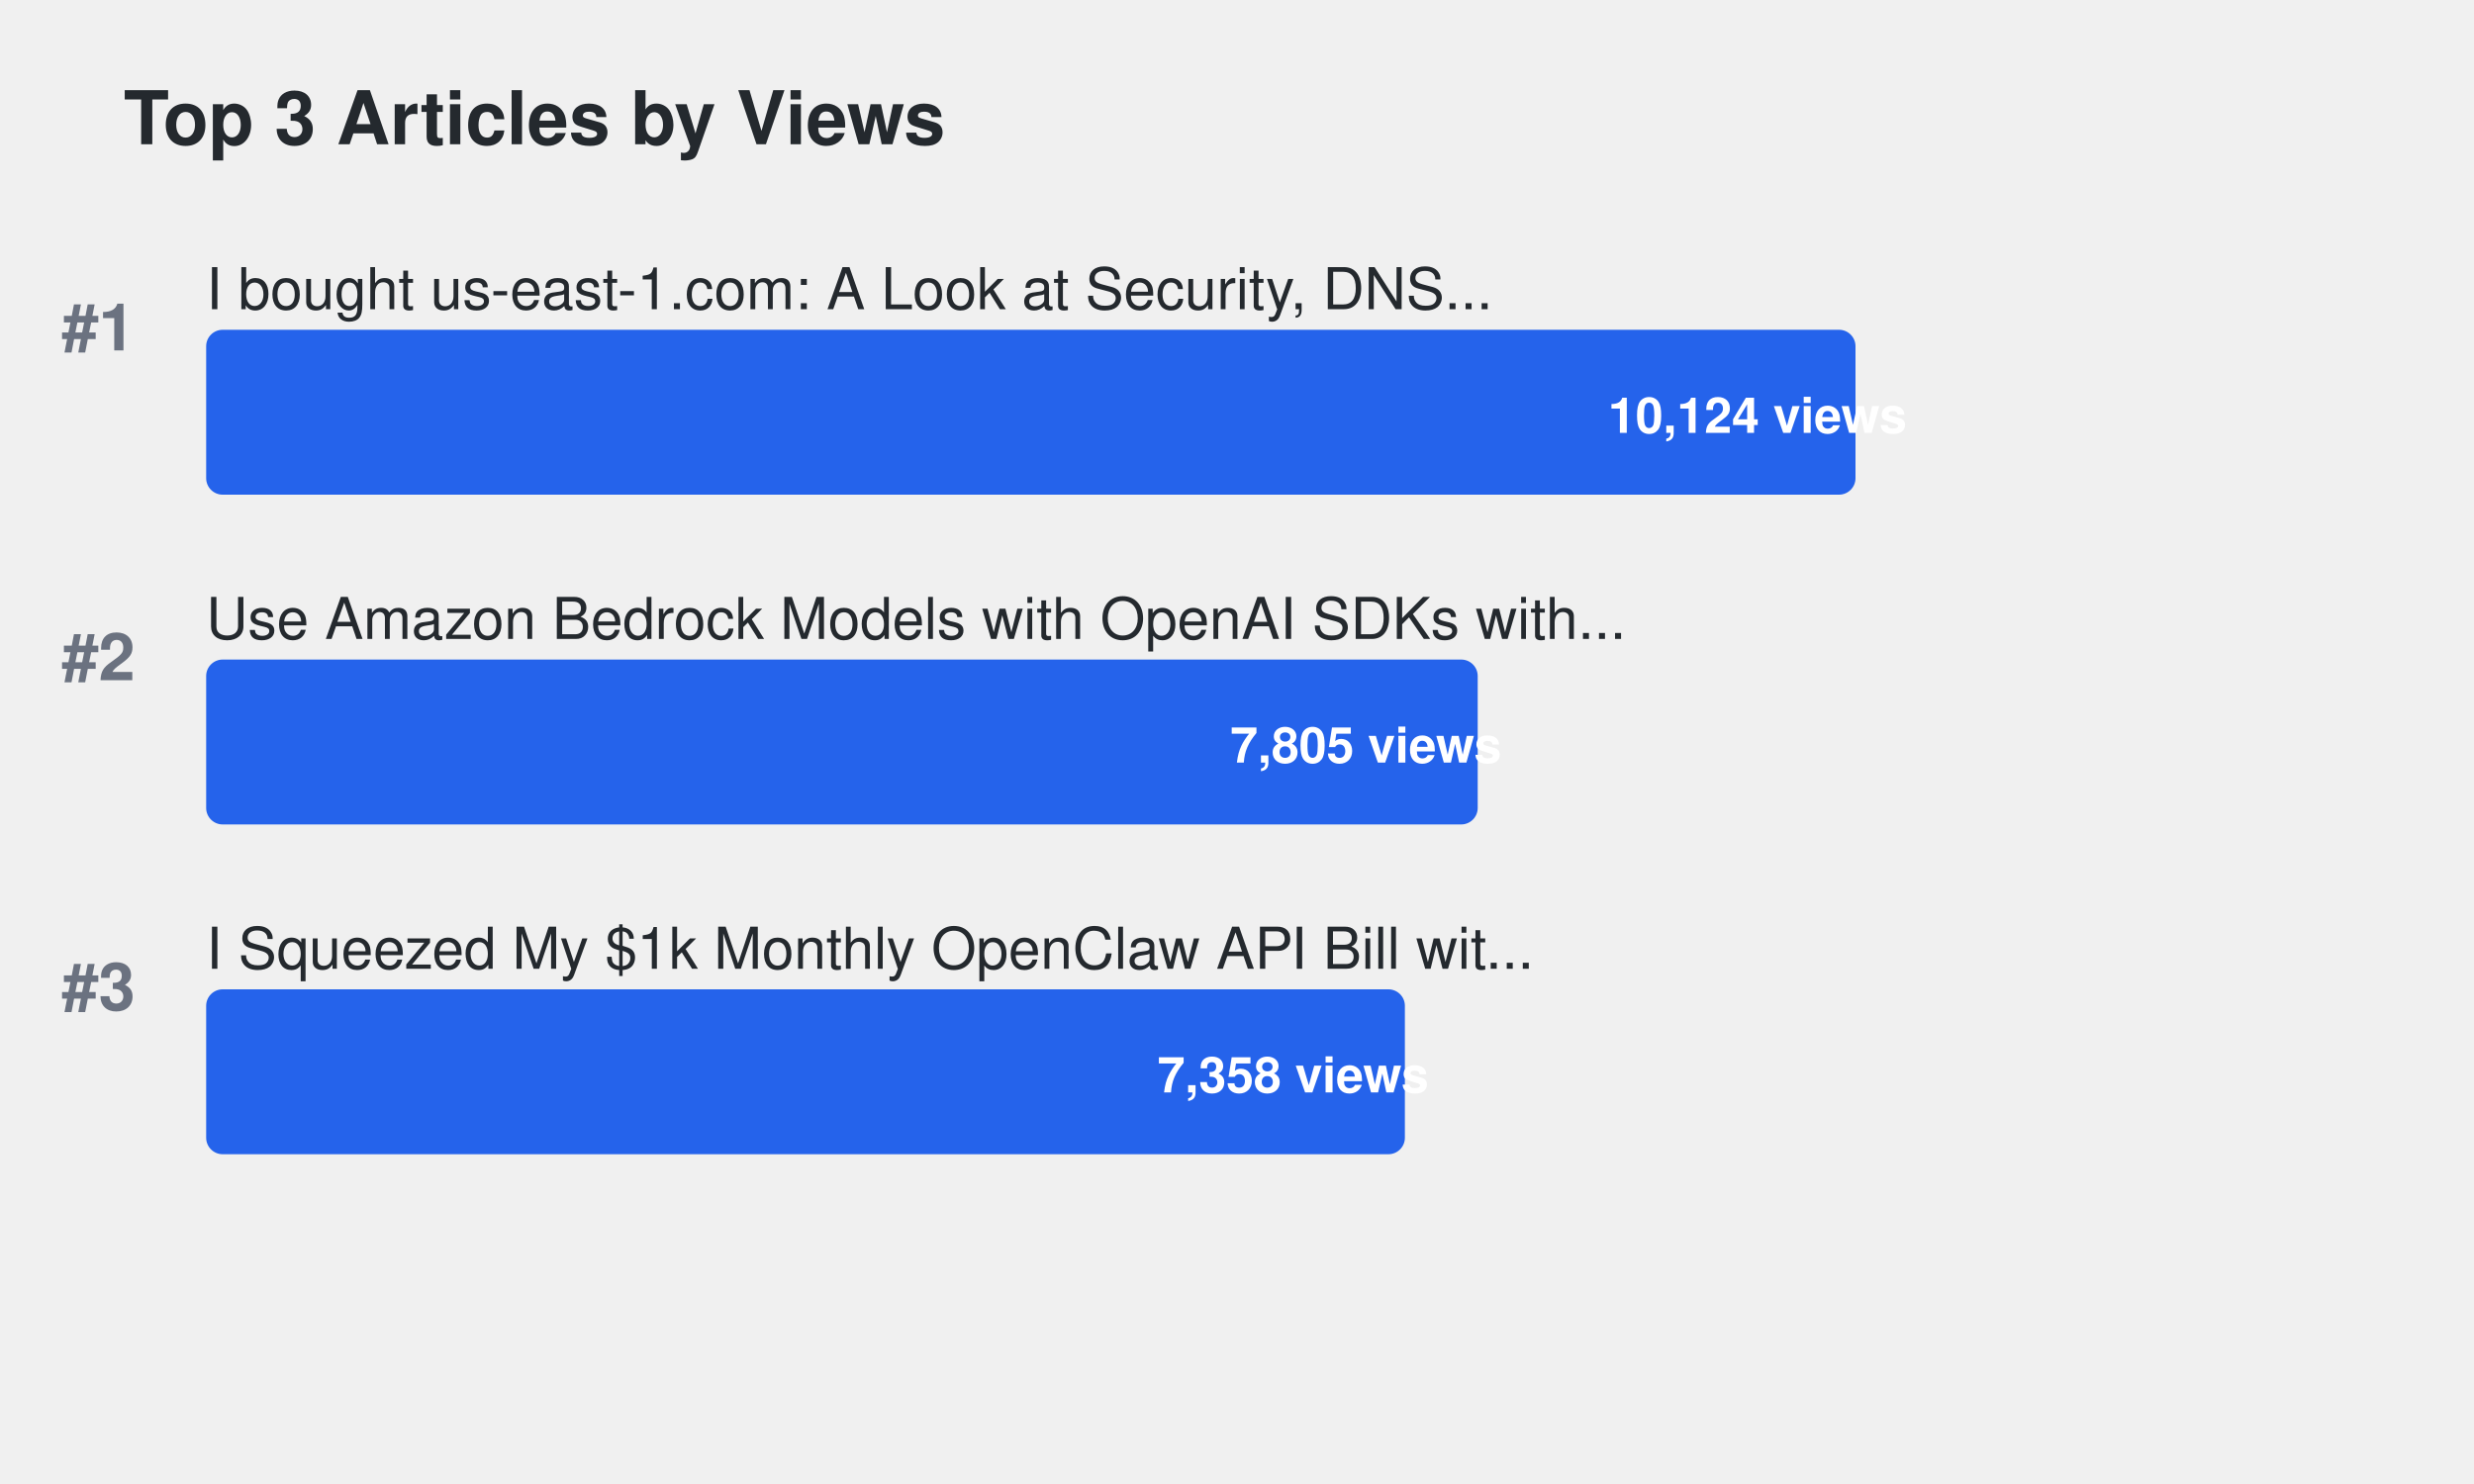
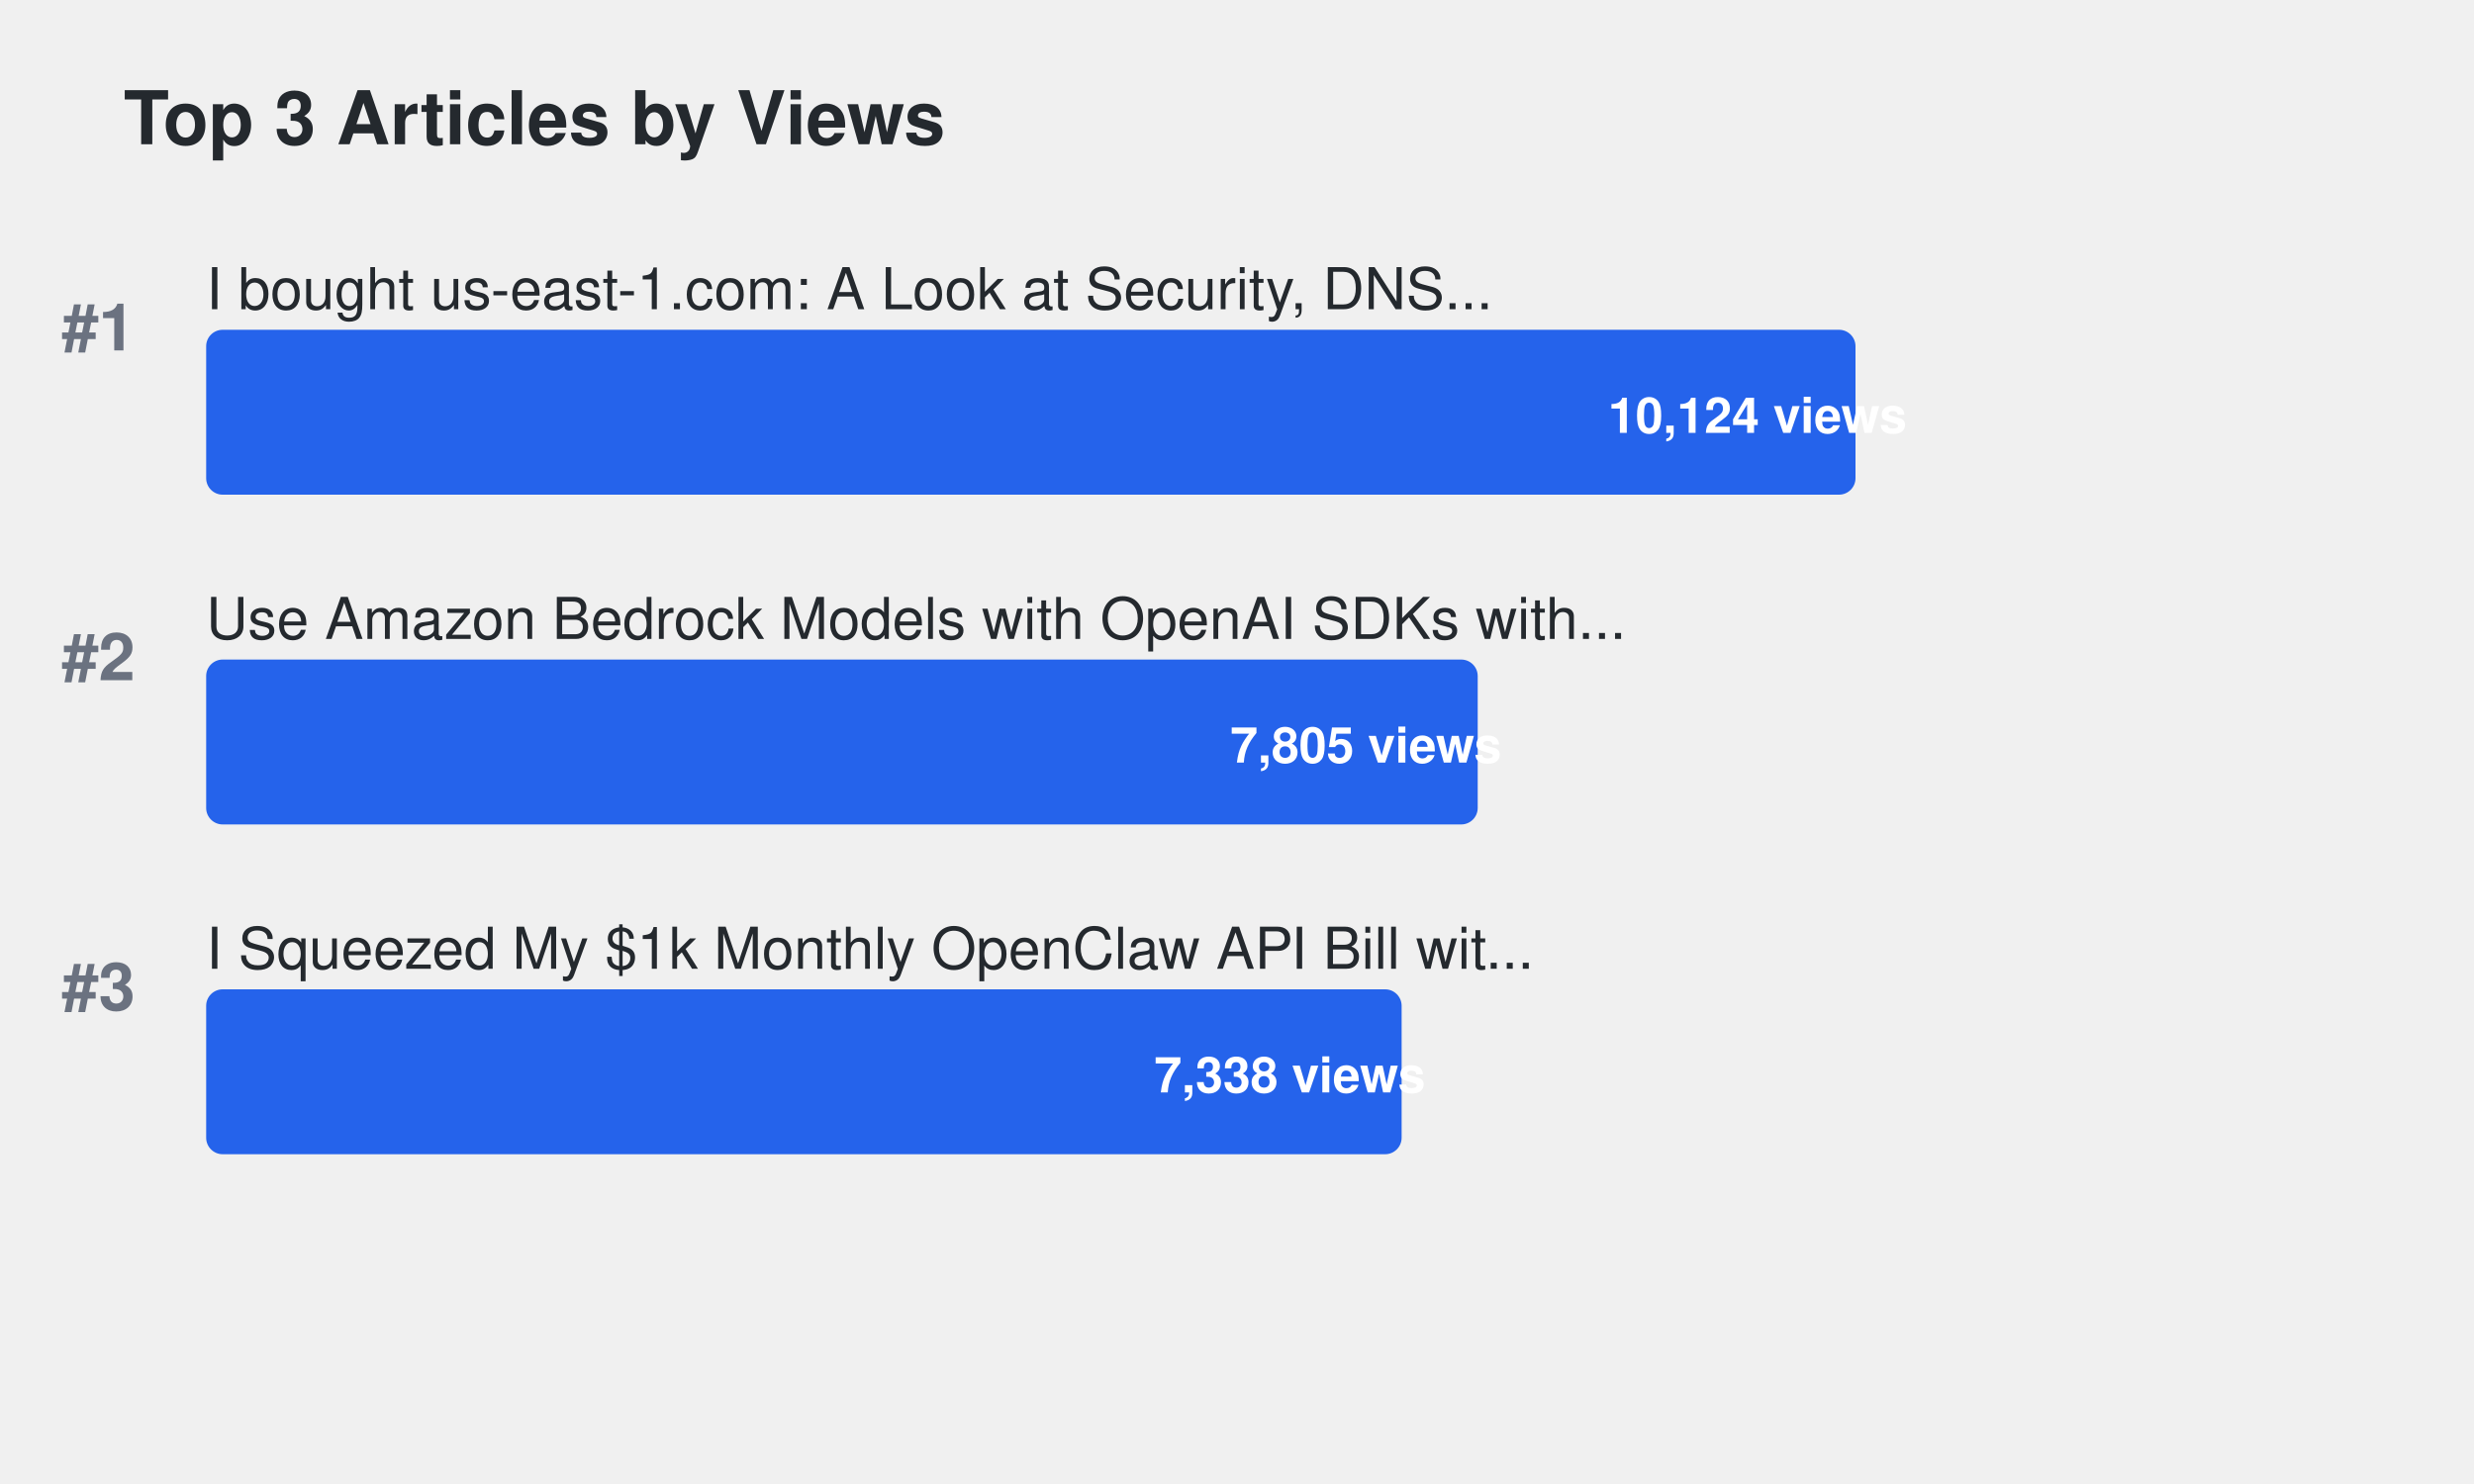
<svg xmlns="http://www.w3.org/2000/svg" width="600" height="360">
  <defs>
    <style>
.title { font-family: -apple-system, BlinkMacSystemFont, "Segoe UI", Helvetica, Arial, sans-serif; font-size: 18px; font-weight: 600; fill: #24292e; }
.article-title { font-family: -apple-system, BlinkMacSystemFont, "Segoe UI", Helvetica, Arial, sans-serif; font-size: 14px; font-weight: 500; fill: #24292e; }
.metric-value { font-family: -apple-system, BlinkMacSystemFont, "Segoe UI", Helvetica, Arial, sans-serif; font-size: 12px; font-weight: 600; fill: #ffffff; }
.rank { font-family: -apple-system, BlinkMacSystemFont, "Segoe UI", Helvetica, Arial, sans-serif; font-size: 16px; font-weight: 700; fill: #6b7280; }
.bar { rx: 4; ry: 4; }
.bar:hover { opacity: 0.8; cursor: pointer; }
a { text-decoration: none; }
a:hover .article-title { fill: #0969da; text-decoration: underline; }
a:hover .bar { opacity: 0.9; }
</style>
  </defs>
  <text x="30" y="35" class="title">Top 3 Articles by Views</text>
  <text x="15" y="85" class="rank">#1</text>
  <a href="https://dev.to/aws-builders/i-bought-us-east-1com-a-look-at-security-dns-traffic-and-protecting-aws-users-15ng" target="_blank">
    <text x="50" y="75" class="article-title">I bought us-east-1.com: A Look at Security, DNS...</text>
    <rect x="50" y="80" width="400.0" height="40" fill="#2563eb" class="bar">
</rect>
    <text x="390.0" y="105" class="metric-value" fill="#ffffff">10,124 views</text>
  </a>
  <text x="15" y="165" class="rank">#2</text>
  <a href="https://dev.to/aws-builders/use-amazon-bedrock-models-via-an-openai-api-compatible-serverless-endpoint-now-without-fixed-cost-5hf5" target="_blank">
    <text x="50" y="155" class="article-title">Use Amazon Bedrock Models with OpenAI SDKs with...</text>
    <rect x="50" y="160" width="308.376" height="40" fill="#2563eb" class="bar">
</rect>
    <text x="298.376" y="185" class="metric-value" fill="#ffffff">7,805 views</text>
  </a>
  <text x="15" y="245" class="rank">#3</text>
  <a href="https://dev.to/aws-builders/i-squeezed-my-1k-monthly-openclaw-api-bill-with-20month-in-aws-credits-heres-the-exact-setup-3gj4" target="_blank">
    <text x="50" y="235" class="article-title">I Squeezed My $1k Monthly OpenClaw API Bill wit...</text>
-     <rect x="50" y="240" width="290.715" height="40" fill="#2563eb" class="bar">
+     <rect x="50" y="240" width="289.925" height="40" fill="#2563eb" class="bar">
</rect>
-     <text x="280.715" y="265" class="metric-value" fill="#ffffff">7,358 views</text>
+     <text x="279.925" y="265" class="metric-value" fill="#ffffff">7,338 views</text>
  </a>
</svg>
